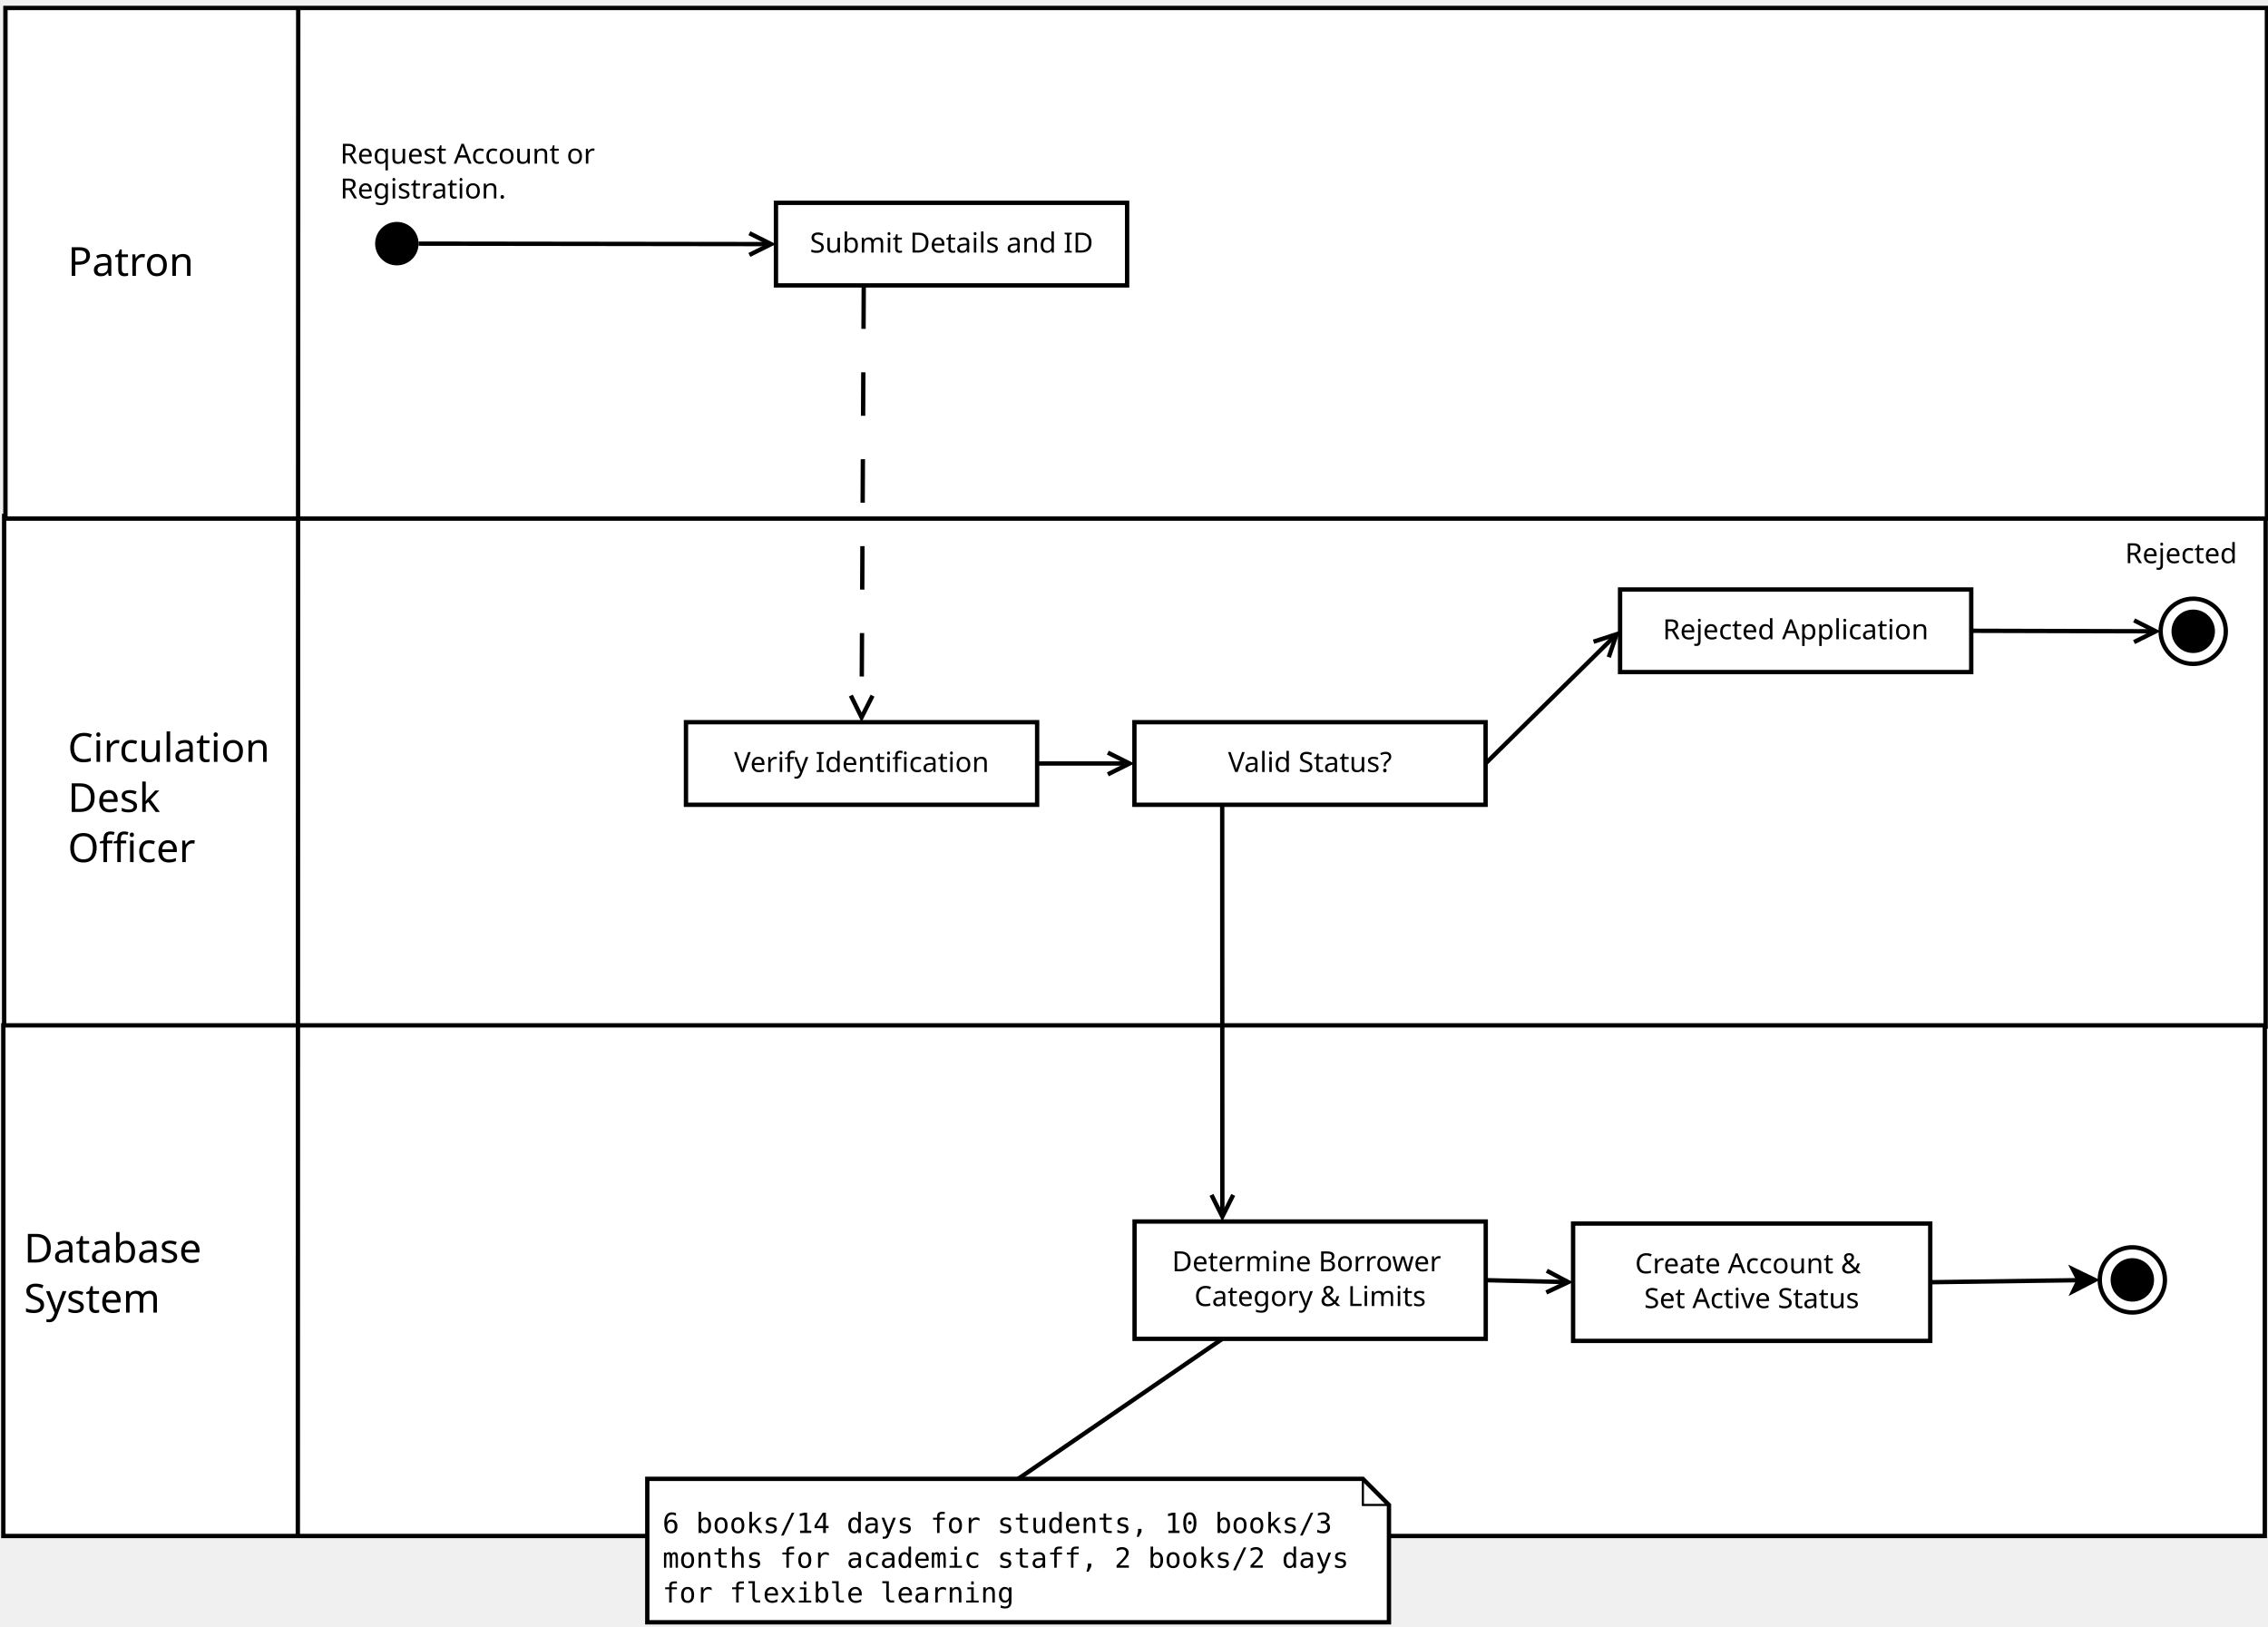
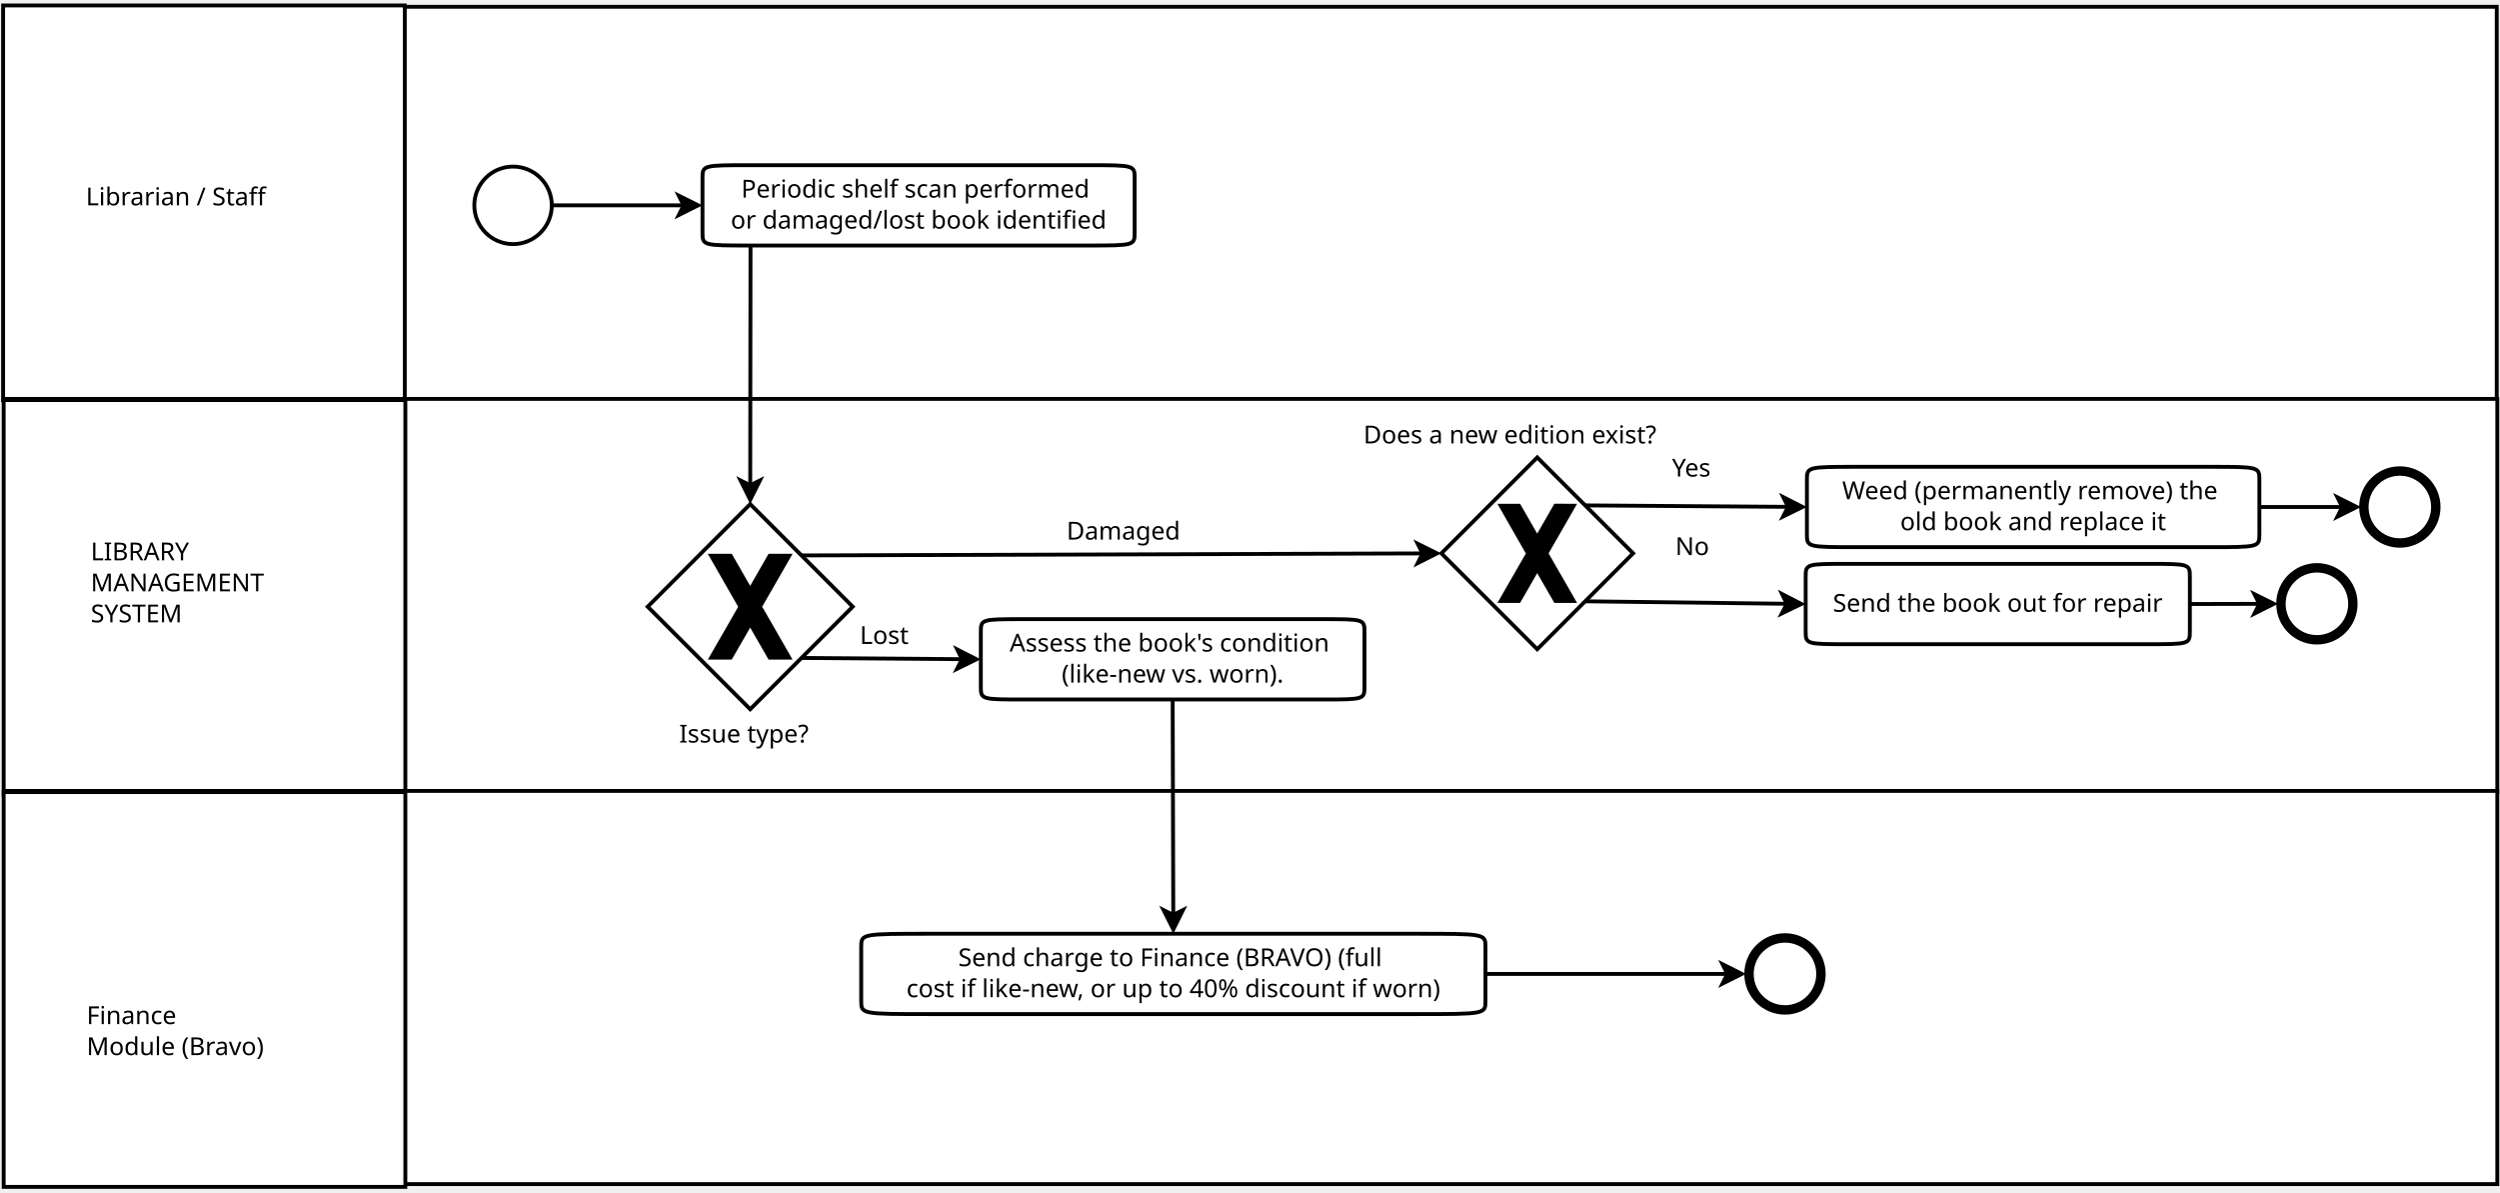
- <svg xmlns="http://www.w3.org/2000/svg" width="53cm" height="38cm" viewBox="17 -181 1044 745">
-   <g>
-     <rect style="fill: #ffffff" x="18.91" y="54.682" width="1041" height="235" />
-     <rect style="fill: none; fill-opacity:0; stroke-width: 2; stroke: #000000" x="18.91" y="54.682" width="1041" height="235" />
-     <text font-size="12.8" style="fill: #000000;text-anchor:middle;font-family:sans-serif;font-style:normal;font-weight:normal" x="539.409" y="176.082">
-       <tspan x="539.409" y="176.082" />
-     </text>
-   </g>
-   <g>
-     <rect style="fill: #ffffff" x="19.502" y="-179.103" width="1041" height="235" />
-     <rect style="fill: none; fill-opacity:0; stroke-width: 2; stroke: #000000" x="19.502" y="-179.103" width="1041" height="235" />
-     <text font-size="12.8" style="fill: #000000;text-anchor:middle;font-family:sans-serif;font-style:normal;font-weight:normal" x="540.001" y="-57.703">
-       <tspan x="540.001" y="-57.703" />
-     </text>
-   </g>
-   <g>
-     <rect style="fill: #ffffff" x="18.528" y="289.11" width="1041" height="235" />
-     <rect style="fill: none; fill-opacity:0; stroke-width: 2; stroke: #000000" x="18.528" y="289.11" width="1041" height="235" />
-     <text font-size="12.8" style="fill: #000000;text-anchor:middle;font-family:sans-serif;font-style:normal;font-weight:normal" x="539.028" y="410.51">
-       <tspan x="539.028" y="410.51" />
-     </text>
-   </g>
-   <text font-size="18.446" style="fill: #000000;text-anchor:start;font-family:sans-serif;font-style:normal;font-weight:normal" x="48.214" y="167.86">
-     <tspan x="48.214" y="167.86">Circulation</tspan>
-     <tspan x="48.214" y="190.917">Desk </tspan>
-     <tspan x="48.214" y="213.975">Officer</tspan>
-   </text>
-   <text font-size="18.446" style="fill: #000000;text-anchor:start;font-family:sans-serif;font-style:normal;font-weight:normal" x="48.214" y="-55.818">
-     <tspan x="48.214" y="-55.818">Patron</tspan>
-   </text>
-   <text font-size="18.446" style="fill: #000000;text-anchor:start;font-family:sans-serif;font-style:normal;font-weight:normal" x="28.033" y="398.265">
-     <tspan x="28.033" y="398.265">Database </tspan>
-     <tspan x="28.033" y="421.322">System</tspan>
-   </text>
-   <line style="fill: none; fill-opacity:0; stroke-width: 2; stroke: #000000" x1="154.28" y1="-179.022" x2="154.093" y2="524.018" />
-   <ellipse style="fill: #000000" cx="199.678" cy="-70.639" rx="10" ry="10" />
-   <g>
-     <rect style="fill: #ffffff" x="374.186" y="-89.423" width="161.65" height="38" />
-     <rect style="fill: none; fill-opacity:0; stroke-width: 2; stroke: #000000" x="374.186" y="-89.423" width="161.65" height="38" />
-     <text font-size="12.8" style="fill: #000000;text-anchor:middle;font-family:sans-serif;font-style:normal;font-weight:normal" x="455.011" y="-66.523">
-       <tspan x="455.011" y="-66.523">Submit Details and ID</tspan>
-     </text>
-   </g>
-   <text font-size="12.802" style="fill: #000000;text-anchor:start;font-family:sans-serif;font-style:normal;font-weight:normal" x="173.599" y="-107.45">
-     <tspan x="173.599" y="-107.45">Request Account or </tspan>
-     <tspan x="173.599" y="-91.448">Registration.</tspan>
-   </text>
-   <g>
-     <line style="fill: none; fill-opacity:0; stroke-width: 2; stroke: #000000" x1="209.678" y1="-70.639" x2="369.714" y2="-70.428" />
-     <polyline style="fill: none; fill-opacity:0; stroke-width: 2; stroke: #000000" points="361.944,-65.439 371.95,-70.425 361.957,-75.439 " />
-   </g>
-   <g>
-     <rect style="fill: #ffffff" x="332.765" y="149.596" width="161.65" height="38" />
-     <rect style="fill: none; fill-opacity:0; stroke-width: 2; stroke: #000000" x="332.765" y="149.596" width="161.65" height="38" />
-     <text font-size="12.8" style="fill: #000000;text-anchor:middle;font-family:sans-serif;font-style:normal;font-weight:normal" x="413.59" y="172.496">
-       <tspan x="413.59" y="172.496">Verify Identification</tspan>
-     </text>
-   </g>
-   <g>
-     <line style="fill: none; fill-opacity:0; stroke-width: 2; stroke-dasharray: 20; stroke: #000000" x1="414.599" y1="-51.423" x2="413.612" y2="145.124" />
-     <polyline style="fill: none; fill-opacity:0; stroke-width: 2; stroke: #000000" points="408.651,137.335 413.601,147.36 418.651,137.386 " />
-   </g>
-   <g>
-     <rect style="fill: #ffffff" x="539.193" y="149.596" width="161.65" height="38" />
-     <rect style="fill: none; fill-opacity:0; stroke-width: 2; stroke: #000000" x="539.193" y="149.596" width="161.65" height="38" />
-     <text font-size="12.8" style="fill: #000000;text-anchor:middle;font-family:sans-serif;font-style:normal;font-weight:normal" x="620.018" y="172.496">
-       <tspan x="620.018" y="172.496">Valid Status?</tspan>
-     </text>
-   </g>
-   <g>
-     <line style="fill: none; fill-opacity:0; stroke-width: 2; stroke: #000000" x1="494.415" y1="168.596" x2="534.721" y2="168.596" />
-     <polyline style="fill: none; fill-opacity:0; stroke-width: 2; stroke: #000000" points="526.957,173.596 536.957,168.596 526.957,163.596 " />
-   </g>
-   <g>
-     <rect style="fill: #ffffff" x="762.745" y="88.528" width="161.65" height="38" />
-     <rect style="fill: none; fill-opacity:0; stroke-width: 2; stroke: #000000" x="762.745" y="88.528" width="161.65" height="38" />
-     <text font-size="12.8" style="fill: #000000;text-anchor:middle;font-family:sans-serif;font-style:normal;font-weight:normal" x="843.57" y="111.428">
-       <tspan x="843.57" y="111.428">Rejected Application</tspan>
-     </text>
-   </g>
-   <g>
-     <ellipse style="fill: #ffffff" cx="1026.58" cy="107.763" rx="15" ry="15" />
-     <ellipse style="fill: none; fill-opacity:0; stroke-width: 2; stroke: #000000" cx="1026.58" cy="107.763" rx="15" ry="15" />
-     <ellipse style="fill: #000000" cx="1026.58" cy="107.763" rx="10" ry="10" />
-   </g>
-   <g>
-     <line style="fill: none; fill-opacity:0; stroke-width: 2; stroke: #000000" x1="924.395" y1="107.528" x2="1007.11" y2="107.751" />
-     <polyline style="fill: none; fill-opacity:0; stroke-width: 2; stroke: #000000" points="999.329,112.73 1009.34,107.757 999.356,102.73 " />
-   </g>
-   <text font-size="12.802" style="fill: #000000;text-anchor:start;font-family:sans-serif;font-style:normal;font-weight:normal" x="995.221" y="76.405">
-     <tspan x="995.221" y="76.405">Rejected</tspan>
-   </text>
-   <g>
-     <line style="fill: none; fill-opacity:0; stroke-width: 2; stroke: #000000" x1="700.843" y1="168.596" x2="759.562" y2="110.669" />
-     <polyline style="fill: none; fill-opacity:0; stroke-width: 2; stroke: #000000" points="757.546,119.681 761.154,109.099 750.523,112.562 " />
-   </g>
-   <g>
-     <rect style="fill: #ffffff" x="539.263" y="379.383" width="161.65" height="54" />
-     <rect style="fill: none; fill-opacity:0; stroke-width: 2; stroke: #000000" x="539.263" y="379.383" width="161.65" height="54" />
-     <text font-size="12.8" style="fill: #000000;text-anchor:middle;font-family:sans-serif;font-style:normal;font-weight:normal" x="620.088" y="402.283">
-       <tspan x="620.088" y="402.283">Determine Borrower</tspan>
-       <tspan x="620.088" y="418.283">Category &amp; Limits</tspan>
-     </text>
-   </g>
-   <g>
-     <polygon style="fill: #ffffff" points="314.96,497.822 644.36,497.822 656.36,509.822 656.36,563.822 314.96,563.822 " />
-     <polygon style="fill: none; fill-opacity:0; stroke-width: 2; stroke: #000000" points="314.96,497.822 644.36,497.822 656.36,509.822 656.36,563.822 314.96,563.822 " />
-     <polyline style="fill: none; fill-opacity:0; stroke-width: 1; stroke: #000000" points="644.36,497.822 644.36,509.822 656.36,509.822 " />
-     <text font-size="12.8" style="fill: #000000;text-anchor:start;font-family:monospace;font-style:normal;font-weight:normal" x="321.96" y="522.722">
-       <tspan x="321.96" y="522.722">6 books/14 days for students, 10 books/3 </tspan>
-       <tspan x="321.96" y="538.722">months for academic staff, 2 books/2 days </tspan>
-       <tspan x="321.96" y="554.722">for flexible learning</tspan>
-     </text>
-   </g>
-   <line style="fill: none; fill-opacity:0; stroke-width: 2; stroke: #000000" x1="485.66" y1="497.822" x2="579.675" y2="433.383" />
-   <g>
-     <line style="fill: none; fill-opacity:0; stroke-width: 2; stroke: #000000" x1="579.605" y1="187.596" x2="579.673" y2="374.911" />
-     <polyline style="fill: none; fill-opacity:0; stroke-width: 2; stroke: #000000" points="574.671,367.149 579.674,377.147 584.671,367.145 " />
-   </g>
-   <g>
-     <rect style="fill: #ffffff" x="741.124" y="380.323" width="164.404" height="54" />
-     <rect style="fill: none; fill-opacity:0; stroke-width: 2; stroke: #000000" x="741.124" y="380.323" width="164.404" height="54" />
-     <text font-size="12.8" style="fill: #000000;text-anchor:middle;font-family:sans-serif;font-style:normal;font-weight:normal" x="823.326" y="403.223">
-       <tspan x="823.326" y="403.223">Create Account &amp; </tspan>
-       <tspan x="823.326" y="419.223">Set Active Status</tspan>
-     </text>
-   </g>
-   <g>
-     <line style="fill: none; fill-opacity:0; stroke-width: 2; stroke: #000000" x1="700.913" y1="406.383" x2="736.653" y2="407.218" />
-     <polyline style="fill: none; fill-opacity:0; stroke-width: 2; stroke: #000000" points="728.775,412.035 738.889,407.27 729.008,402.038 " />
-   </g>
-   <g>
-     <ellipse style="fill: #ffffff" cx="998.556" cy="406.254" rx="15" ry="15" />
-     <ellipse style="fill: none; fill-opacity:0; stroke-width: 2; stroke: #000000" cx="998.556" cy="406.254" rx="15" ry="15" />
-     <ellipse style="fill: #000000" cx="998.556" cy="406.254" rx="10" ry="10" />
-   </g>
-   <g>
-     <line style="fill: none; fill-opacity:0; stroke-width: 2; stroke: #000000" x1="905.529" y1="407.323" x2="973.82" y2="406.387" />
-     <polygon style="fill: #000000" points="981.32,406.285 971.389,411.421 973.82,406.387 971.252,401.422 " />
-     <polygon style="fill: none; fill-opacity:0; stroke-width: 2; stroke: #000000" points="981.32,406.285 971.389,411.421 973.82,406.387 971.252,401.422 " />
-   </g>
+ <svg xmlns="http://www.w3.org/2000/svg" width="65cm" height="31cm" viewBox="106 49 1290 612">
+   <g>
+     <rect style="fill: #ffffff" x="108.268" y="50.89" width="1286.57" height="202.88" />
+     <rect style="fill: none; fill-opacity:0; stroke-width: 2; stroke: #000000" x="108.268" y="50.89" width="1286.57" height="202.88" />
+     <text font-size="12.8" style="fill: #000000;text-anchor:middle;font-family:sans-serif;font-style:normal;font-weight:normal" x="751.553" y="156.23">
+       <tspan x="751.553" y="156.23" />
+     </text>
+   </g>
+   <g>
+     <rect style="fill: #ffffff" x="107.603" y="50.2" width="207.351" height="203.714" />
+     <rect style="fill: none; fill-opacity:0; stroke-width: 2; stroke: #000000" x="107.603" y="50.2" width="207.351" height="203.714" />
+     <text font-size="12.8" style="fill: #000000;text-anchor:middle;font-family:sans-serif;font-style:normal;font-weight:normal" x="211.279" y="155.957">
+       <tspan x="211.279" y="155.957" />
+     </text>
+   </g>
+   <g>
+     <rect style="fill: #ffffff" x="108.556" y="253.223" width="1286.57" height="202.88" />
+     <rect style="fill: none; fill-opacity:0; stroke-width: 2; stroke: #000000" x="108.556" y="253.223" width="1286.57" height="202.88" />
+     <text font-size="12.8" style="fill: #000000;text-anchor:middle;font-family:sans-serif;font-style:normal;font-weight:normal" x="751.841" y="358.563">
+       <tspan x="751.841" y="358.563" />
+     </text>
+   </g>
+   <g>
+     <rect style="fill: #ffffff" x="107.891" y="253.83" width="207.351" height="203.714" />
+     <rect style="fill: none; fill-opacity:0; stroke-width: 2; stroke: #000000" x="107.891" y="253.83" width="207.351" height="203.714" />
+     <text font-size="12.8" style="fill: #000000;text-anchor:middle;font-family:sans-serif;font-style:normal;font-weight:normal" x="211.567" y="359.587">
+       <tspan x="211.567" y="359.587" />
+     </text>
+   </g>
+   <g>
+     <rect style="fill: #ffffff" x="108.556" y="455.498" width="1286.57" height="202.88" />
+     <rect style="fill: none; fill-opacity:0; stroke-width: 2; stroke: #000000" x="108.556" y="455.498" width="1286.57" height="202.88" />
+     <text font-size="12.8" style="fill: #000000;text-anchor:middle;font-family:sans-serif;font-style:normal;font-weight:normal" x="751.841" y="560.838">
+       <tspan x="751.841" y="560.838" />
+     </text>
+   </g>
+   <g>
+     <rect style="fill: #ffffff" x="107.891" y="456.105" width="207.351" height="203.714" />
+     <rect style="fill: none; fill-opacity:0; stroke-width: 2; stroke: #000000" x="107.891" y="456.105" width="207.351" height="203.714" />
+     <text font-size="12.8" style="fill: #000000;text-anchor:middle;font-family:sans-serif;font-style:normal;font-weight:normal" x="211.567" y="561.862">
+       <tspan x="211.567" y="561.862" />
+     </text>
+   </g>
+   <text font-size="12.802" style="fill: #000000;text-anchor:start;font-family:sans-serif;font-style:normal;font-weight:normal" x="150.733" y="575.827">
+     <tspan x="150.733" y="575.827">Finance</tspan>
+     <tspan x="150.733" y="591.829">Module (Bravo)</tspan>
+   </text>
+   <text font-size="12.802" style="fill: #000000;text-anchor:start;font-family:sans-serif;font-style:normal;font-weight:normal" x="150.327" y="153.354">
+     <tspan x="150.327" y="153.354">Librarian / Staff</tspan>
+   </text>
+   <g>
+     <ellipse style="fill: #ffffff" cx="370.844" cy="153.345" rx="20" ry="20" />
+     <ellipse style="fill: none; fill-opacity:0; stroke-width: 2; stroke: #000000" cx="370.844" cy="153.345" rx="20" ry="20" />
+     <ellipse style="fill: none; fill-opacity:0; stroke-width: 0.2; stroke: #000000" cx="370.844" cy="153.345" rx="20" ry="20" />
+   </g>
+   <g>
+     <path style="fill: #ffffff" d="M 493.416 132.617 C 518.204,132.617 642.145,132.617 666.933,132.617 C 691.722,132.617 691.722,132.617 691.722,139.526 C 691.722,146.436 691.722,160.254 691.722,167.163 C 691.722,174.072 691.722,174.072 666.933,174.072 C 642.145,174.072 518.204,174.072 493.416,174.072 C 468.627,174.072 468.627,174.072 468.627,167.163 C 468.627,160.254 468.627,146.436 468.627,139.526 C 468.627,132.617 468.627,132.617 493.416,132.617z" />
+     <path style="fill: none; fill-opacity:0; stroke-width: 2; stroke: #000000" d="M 493.416 132.617 C 518.204,132.617 642.145,132.617 666.933,132.617 C 691.722,132.617 691.722,132.617 691.722,139.526 C 691.722,146.436 691.722,160.254 691.722,167.163 C 691.722,174.072 691.722,174.072 666.933,174.072 C 642.145,174.072 518.204,174.072 493.416,174.072 C 468.627,174.072 468.627,174.072 468.627,167.163 C 468.627,160.254 468.627,146.436 468.627,139.526 C 468.627,132.617 468.627,132.617 493.416,132.617" />
+     <path style="fill: none; fill-opacity:0; stroke-width: 0.2; stroke: #000000" d="M 493.416 132.617 C 518.204,132.617 642.145,132.617 666.933,132.617 C 691.722,132.617 691.722,132.617 691.722,139.526 C 691.722,146.436 691.722,160.254 691.722,167.163 C 691.722,174.072 691.722,174.072 666.933,174.072 C 642.145,174.072 518.204,174.072 493.416,174.072 C 468.627,174.072 468.627,174.072 468.627,167.163 C 468.627,160.254 468.627,146.436 468.627,139.526 C 468.627,132.617 468.627,132.617 493.416,132.617" />
+     <line style="fill: none; fill-opacity:0; stroke-width: 0.2; stroke: #000000" x1="493.416" y1="174.072" x2="666.933" y2="174.072" />
+     <line style="fill: none; fill-opacity:0; stroke-width: 0.2; stroke: #000000" x1="691.722" y1="139.526" x2="691.722" y2="167.163" />
+     <line style="fill: none; fill-opacity:0; stroke-width: 0.2; stroke: #000000" x1="468.627" y1="139.526" x2="468.627" y2="167.163" />
+     <line style="fill: none; fill-opacity:0; stroke-width: 0.2; stroke: #000000" x1="493.416" y1="132.617" x2="666.933" y2="132.617" />
+     <text font-size="12.8" style="fill: #000000;text-anchor:middle;font-family:sans-serif;font-style:normal;font-weight:normal" x="580.174" y="149.345">
+       <tspan x="580.174" y="149.345">Periodic shelf scan performed </tspan>
+       <tspan x="580.174" y="165.345">or damaged/lost book identified</tspan>
+     </text>
+   </g>
+   <text font-size="12.802" style="fill: #000000;text-anchor:start;font-family:sans-serif;font-style:normal;font-weight:normal" x="456.591" y="430.548">
+     <tspan x="456.591" y="430.548">Issue type?</tspan>
+   </text>
+   <g>
+     <line style="fill: none; fill-opacity:0; stroke-width: 2; stroke: #000000" x1="390.844" y1="153.345" x2="458.891" y2="153.345" />
+     <polygon style="fill: #000000" points="466.391,153.345 456.391,158.345 458.891,153.345 456.391,148.345 " />
+     <polygon style="fill: none; fill-opacity:0; stroke-width: 2; stroke: #000000" points="466.391,153.345 456.391,158.345 458.891,153.345 456.391,148.345 " />
+   </g>
+   <g>
+     <line style="fill: none; fill-opacity:0; stroke-width: 2; stroke: #000000" x1="493.416" y1="174.072" x2="493.27" y2="297.794" />
+     <polygon style="fill: #000000" points="493.261,305.294 488.273,295.288 493.27,297.794 498.273,295.3 " />
+     <polygon style="fill: none; fill-opacity:0; stroke-width: 2; stroke: #000000" points="493.261,305.294 488.273,295.288 493.27,297.794 498.273,295.3 " />
+   </g>
+   <g>
+     <polygon style="fill: #ffffff" points="899.542,283.429 949.027,332.913 899.542,382.397 850.058,332.913 " />
+     <polygon style="fill: none; fill-opacity:0; stroke-width: 2; stroke: #000000" points="899.542,283.429 949.027,332.913 899.542,382.397 850.058,332.913 " />
+     <polygon style="fill: none; fill-opacity:0; stroke-width: 0.2; stroke: #000000" points="899.542,283.429 949.027,332.913 899.542,382.397 850.058,332.913 " />
+     <polygon style="fill: #000000" points="880.701,357.503 894.813,332.977 880.701,308.333 890.103,308.333 899.525,324.743 908.952,308.322 918.385,308.333 904.243,332.916 918.382,357.503 908.961,357.503 899.52,341.13 890.096,357.505 " />
+     <polygon style="fill: none; fill-opacity:0; stroke-width: 2; stroke: #000000" points="880.701,357.503 894.813,332.977 880.701,308.333 890.103,308.333 899.525,324.743 908.952,308.322 918.385,308.333 904.243,332.916 918.382,357.503 908.961,357.503 899.52,341.13 890.096,357.505 " />
+     <polygon style="fill: none; fill-opacity:0; stroke-width: 0.2; stroke: #000000" points="880.701,357.503 894.813,332.977 880.701,308.333 890.103,308.333 899.525,324.743 908.952,308.322 918.385,308.333 904.243,332.916 918.382,357.503 908.961,357.503 899.52,341.13 890.096,357.505 " />
+   </g>
+   <g>
+     <polygon style="fill: #ffffff" points="493.259,307.53 546.169,360.44 493.259,413.35 440.349,360.44 " />
+     <polygon style="fill: none; fill-opacity:0; stroke-width: 2; stroke: #000000" points="493.259,307.53 546.169,360.44 493.259,413.35 440.349,360.44 " />
+     <polygon style="fill: none; fill-opacity:0; stroke-width: 0.2; stroke: #000000" points="493.259,307.53 546.169,360.44 493.259,413.35 440.349,360.44 " />
+     <polygon style="fill: #000000" points="473.112,386.732 488.202,360.508 473.112,334.158 483.165,334.158 493.24,351.704 503.32,334.146 513.405,334.158 498.285,360.443 513.402,386.732 503.329,386.732 493.235,369.226 483.158,386.734 " />
+     <polygon style="fill: none; fill-opacity:0; stroke-width: 2; stroke: #000000" points="473.112,386.732 488.202,360.508 473.112,334.158 483.165,334.158 493.24,351.704 503.32,334.146 513.405,334.158 498.285,360.443 513.402,386.732 503.329,386.732 493.235,369.226 483.158,386.734 " />
+     <polygon style="fill: none; fill-opacity:0; stroke-width: 0.2; stroke: #000000" points="473.112,386.732 488.202,360.508 473.112,334.158 483.165,334.158 493.24,351.704 503.32,334.146 513.405,334.158 498.285,360.443 513.402,386.732 503.329,386.732 493.235,369.226 483.158,386.734 " />
+   </g>
+   <g>
+     <line style="fill: none; fill-opacity:0; stroke-width: 2; stroke: #000000" x1="519.714" y1="333.985" x2="840.322" y2="332.945" />
+     <polygon style="fill: #000000" points="847.822,332.92 837.838,337.953 840.322,332.945 837.806,327.953 " />
+     <polygon style="fill: none; fill-opacity:0; stroke-width: 2; stroke: #000000" points="847.822,332.92 837.838,337.953 840.322,332.945 837.806,327.953 " />
+   </g>
+   <text font-size="12.802" style="fill: #000000;text-anchor:start;font-family:sans-serif;font-style:normal;font-weight:normal" x="656.584" y="325.806">
+     <tspan x="656.584" y="325.806">Damaged</tspan>
+   </text>
+   <text font-size="12.802" style="fill: #000000;text-anchor:start;font-family:sans-serif;font-style:normal;font-weight:normal" x="809.85" y="276.194">
+     <tspan x="809.85" y="276.194">Does a new edition exist?</tspan>
+   </text>
+   <g>
+     <path style="fill: #ffffff" d="M 1064.69 288.263 C 1090.64,288.263 1220.41,288.263 1246.36,288.263 C 1272.31,288.263 1272.31,288.263 1272.31,295.172 C 1272.31,302.081 1272.31,315.899 1272.31,322.809 C 1272.31,329.718 1272.31,329.718 1246.36,329.718 C 1220.41,329.718 1090.64,329.718 1064.69,329.718 C 1038.74,329.718 1038.74,329.718 1038.74,322.809 C 1038.74,315.899 1038.74,302.081 1038.74,295.172 C 1038.74,288.263 1038.74,288.263 1064.69,288.263z" />
+     <path style="fill: none; fill-opacity:0; stroke-width: 2; stroke: #000000" d="M 1064.69 288.263 C 1090.64,288.263 1220.41,288.263 1246.36,288.263 C 1272.31,288.263 1272.31,288.263 1272.31,295.172 C 1272.31,302.081 1272.31,315.899 1272.31,322.809 C 1272.31,329.718 1272.31,329.718 1246.36,329.718 C 1220.41,329.718 1090.64,329.718 1064.69,329.718 C 1038.74,329.718 1038.74,329.718 1038.74,322.809 C 1038.74,315.899 1038.74,302.081 1038.74,295.172 C 1038.74,288.263 1038.74,288.263 1064.69,288.263" />
+     <path style="fill: none; fill-opacity:0; stroke-width: 0.2; stroke: #000000" d="M 1064.69 288.263 C 1090.64,288.263 1220.41,288.263 1246.36,288.263 C 1272.31,288.263 1272.31,288.263 1272.31,295.172 C 1272.31,302.081 1272.31,315.899 1272.31,322.809 C 1272.31,329.718 1272.31,329.718 1246.36,329.718 C 1220.41,329.718 1090.64,329.718 1064.69,329.718 C 1038.74,329.718 1038.74,329.718 1038.74,322.809 C 1038.74,315.899 1038.74,302.081 1038.74,295.172 C 1038.74,288.263 1038.74,288.263 1064.69,288.263" />
+     <line style="fill: none; fill-opacity:0; stroke-width: 0.2; stroke: #000000" x1="1064.69" y1="329.718" x2="1246.36" y2="329.718" />
+     <line style="fill: none; fill-opacity:0; stroke-width: 0.2; stroke: #000000" x1="1272.31" y1="295.172" x2="1272.31" y2="322.809" />
+     <line style="fill: none; fill-opacity:0; stroke-width: 0.2; stroke: #000000" x1="1038.74" y1="295.172" x2="1038.74" y2="322.809" />
+     <line style="fill: none; fill-opacity:0; stroke-width: 0.2; stroke: #000000" x1="1064.69" y1="288.263" x2="1246.36" y2="288.263" />
+     <text font-size="12.8" style="fill: #000000;text-anchor:middle;font-family:sans-serif;font-style:normal;font-weight:normal" x="1155.53" y="304.99">
+       <tspan x="1155.53" y="304.99">Weed (permanently remove) the </tspan>
+       <tspan x="1155.53" y="320.99">old book and replace it</tspan>
+     </text>
+   </g>
+   <g>
+     <path style="fill: #ffffff" d="M 1060.13 338.335 C 1082.17,338.335 1192.34,338.335 1214.38,338.335 C 1236.42,338.335 1236.42,338.335 1236.42,345.244 C 1236.42,352.153 1236.42,365.971 1236.42,372.881 C 1236.42,379.79 1236.42,379.79 1214.38,379.79 C 1192.34,379.79 1082.17,379.79 1060.13,379.79 C 1038.1,379.79 1038.1,379.79 1038.1,372.881 C 1038.1,365.971 1038.1,352.153 1038.1,345.244 C 1038.1,338.335 1038.1,338.335 1060.13,338.335z" />
+     <path style="fill: none; fill-opacity:0; stroke-width: 2; stroke: #000000" d="M 1060.13 338.335 C 1082.17,338.335 1192.34,338.335 1214.38,338.335 C 1236.42,338.335 1236.42,338.335 1236.42,345.244 C 1236.42,352.153 1236.42,365.971 1236.42,372.881 C 1236.42,379.79 1236.42,379.79 1214.38,379.79 C 1192.34,379.79 1082.17,379.79 1060.13,379.79 C 1038.1,379.79 1038.1,379.79 1038.1,372.881 C 1038.1,365.971 1038.1,352.153 1038.1,345.244 C 1038.1,338.335 1038.1,338.335 1060.13,338.335" />
+     <path style="fill: none; fill-opacity:0; stroke-width: 0.2; stroke: #000000" d="M 1060.13 338.335 C 1082.17,338.335 1192.34,338.335 1214.38,338.335 C 1236.42,338.335 1236.42,338.335 1236.42,345.244 C 1236.42,352.153 1236.42,365.971 1236.42,372.881 C 1236.42,379.79 1236.42,379.79 1214.38,379.79 C 1192.34,379.79 1082.17,379.79 1060.13,379.79 C 1038.1,379.79 1038.1,379.79 1038.1,372.881 C 1038.1,365.971 1038.1,352.153 1038.1,345.244 C 1038.1,338.335 1038.1,338.335 1060.13,338.335" />
+     <line style="fill: none; fill-opacity:0; stroke-width: 0.2; stroke: #000000" x1="1060.13" y1="379.79" x2="1214.38" y2="379.79" />
+     <line style="fill: none; fill-opacity:0; stroke-width: 0.2; stroke: #000000" x1="1236.42" y1="345.244" x2="1236.42" y2="372.881" />
+     <line style="fill: none; fill-opacity:0; stroke-width: 0.2; stroke: #000000" x1="1038.1" y1="345.244" x2="1038.1" y2="372.881" />
+     <line style="fill: none; fill-opacity:0; stroke-width: 0.2; stroke: #000000" x1="1060.13" y1="338.335" x2="1214.38" y2="338.335" />
+     <text font-size="12.8" style="fill: #000000;text-anchor:middle;font-family:sans-serif;font-style:normal;font-weight:normal" x="1137.26" y="363.062">
+       <tspan x="1137.26" y="363.062">Send the book out for repair</tspan>
+     </text>
+   </g>
+   <g>
+     <line style="fill: none; fill-opacity:0; stroke-width: 2; stroke: #000000" x1="924.285" y1="357.655" x2="1028.36" y2="358.942" />
+     <polygon style="fill: #000000" points="1035.86,359.035 1025.8,363.911 1028.36,358.942 1025.92,353.911 " />
+     <polygon style="fill: none; fill-opacity:0; stroke-width: 2; stroke: #000000" points="1035.86,359.035 1025.8,363.911 1028.36,358.942 1025.92,353.911 " />
+   </g>
+   <g>
+     <line style="fill: none; fill-opacity:0; stroke-width: 2; stroke: #000000" x1="924.285" y1="308.171" x2="1029" y2="308.921" />
+     <polygon style="fill: #000000" points="1036.5,308.974 1026.47,313.903 1029,308.921 1026.54,303.903 " />
+     <polygon style="fill: none; fill-opacity:0; stroke-width: 2; stroke: #000000" points="1036.5,308.974 1026.47,313.903 1029,308.921 1026.54,303.903 " />
+   </g>
+   <text font-size="12.802" style="fill: #000000;text-anchor:start;font-family:sans-serif;font-style:normal;font-weight:normal" x="969.1" y="293.291">
+     <tspan x="969.1" y="293.291">Yes</tspan>
+   </text>
+   <text font-size="12.802" style="fill: #000000;text-anchor:start;font-family:sans-serif;font-style:normal;font-weight:normal" x="970.834" y="333.795">
+     <tspan x="970.834" y="333.795">No</tspan>
+   </text>
+   <g>
+     <line style="fill: none; fill-opacity:0; stroke-width: 2; stroke: #000000" x1="519.714" y1="386.895" x2="602.572" y2="387.519" />
+     <polygon style="fill: #000000" points="610.072,387.575 600.035,392.5 602.572,387.519 600.11,382.5 " />
+     <polygon style="fill: none; fill-opacity:0; stroke-width: 2; stroke: #000000" points="610.072,387.575 600.035,392.5 602.572,387.519 600.11,382.5 " />
+   </g>
+   <text font-size="12.802" style="fill: #000000;text-anchor:start;font-family:sans-serif;font-style:normal;font-weight:normal" x="549.857" y="379.667">
+     <tspan x="549.857" y="379.667">Lost</tspan>
+   </text>
+   <g>
+     <path style="fill: #ffffff" d="M 634.314 366.865 C 656.32,366.865 766.349,366.865 788.355,366.865 C 810.361,366.865 810.361,366.865 810.361,373.774 C 810.361,380.683 810.361,394.501 810.361,401.41 C 810.361,408.319 810.361,408.319 788.355,408.319 C 766.349,408.319 656.32,408.319 634.314,408.319 C 612.308,408.319 612.308,408.319 612.308,401.41 C 612.308,394.501 612.308,380.683 612.308,373.774 C 612.308,366.865 612.308,366.865 634.314,366.865z" />
+     <path style="fill: none; fill-opacity:0; stroke-width: 2; stroke: #000000" d="M 634.314 366.865 C 656.32,366.865 766.349,366.865 788.355,366.865 C 810.361,366.865 810.361,366.865 810.361,373.774 C 810.361,380.683 810.361,394.501 810.361,401.41 C 810.361,408.319 810.361,408.319 788.355,408.319 C 766.349,408.319 656.32,408.319 634.314,408.319 C 612.308,408.319 612.308,408.319 612.308,401.41 C 612.308,394.501 612.308,380.683 612.308,373.774 C 612.308,366.865 612.308,366.865 634.314,366.865" />
+     <path style="fill: none; fill-opacity:0; stroke-width: 0.2; stroke: #000000" d="M 634.314 366.865 C 656.32,366.865 766.349,366.865 788.355,366.865 C 810.361,366.865 810.361,366.865 810.361,373.774 C 810.361,380.683 810.361,394.501 810.361,401.41 C 810.361,408.319 810.361,408.319 788.355,408.319 C 766.349,408.319 656.32,408.319 634.314,408.319 C 612.308,408.319 612.308,408.319 612.308,401.41 C 612.308,394.501 612.308,380.683 612.308,373.774 C 612.308,366.865 612.308,366.865 634.314,366.865" />
+     <line style="fill: none; fill-opacity:0; stroke-width: 0.2; stroke: #000000" x1="634.314" y1="408.319" x2="788.355" y2="408.319" />
+     <line style="fill: none; fill-opacity:0; stroke-width: 0.2; stroke: #000000" x1="810.361" y1="373.774" x2="810.361" y2="401.41" />
+     <line style="fill: none; fill-opacity:0; stroke-width: 0.2; stroke: #000000" x1="612.308" y1="373.774" x2="612.308" y2="401.41" />
+     <line style="fill: none; fill-opacity:0; stroke-width: 0.2; stroke: #000000" x1="634.314" y1="366.865" x2="788.355" y2="366.865" />
+     <text font-size="12.8" style="fill: #000000;text-anchor:middle;font-family:sans-serif;font-style:normal;font-weight:normal" x="711.334" y="383.592">
+       <tspan x="711.334" y="383.592">Assess the book's condition </tspan>
+       <tspan x="711.334" y="399.592">(like-new vs. worn).</tspan>
+     </text>
+   </g>
+   <g>
+     <path style="fill: #ffffff" d="M 586.366 529.204 C 622.171,529.204 801.201,529.204 837.007,529.204 C 872.813,529.204 872.813,529.204 872.813,536.113 C 872.813,543.022 872.813,556.84 872.813,563.749 C 872.813,570.658 872.813,570.658 837.007,570.658 C 801.201,570.658 622.171,570.658 586.366,570.658 C 550.56,570.658 550.56,570.658 550.56,563.749 C 550.56,556.84 550.56,543.022 550.56,536.113 C 550.56,529.204 550.56,529.204 586.366,529.204z" />
+     <path style="fill: none; fill-opacity:0; stroke-width: 2; stroke: #000000" d="M 586.366 529.204 C 622.171,529.204 801.201,529.204 837.007,529.204 C 872.813,529.204 872.813,529.204 872.813,536.113 C 872.813,543.022 872.813,556.84 872.813,563.749 C 872.813,570.658 872.813,570.658 837.007,570.658 C 801.201,570.658 622.171,570.658 586.366,570.658 C 550.56,570.658 550.56,570.658 550.56,563.749 C 550.56,556.84 550.56,543.022 550.56,536.113 C 550.56,529.204 550.56,529.204 586.366,529.204" />
+     <path style="fill: none; fill-opacity:0; stroke-width: 0.2; stroke: #000000" d="M 586.366 529.204 C 622.171,529.204 801.201,529.204 837.007,529.204 C 872.813,529.204 872.813,529.204 872.813,536.113 C 872.813,543.022 872.813,556.84 872.813,563.749 C 872.813,570.658 872.813,570.658 837.007,570.658 C 801.201,570.658 622.171,570.658 586.366,570.658 C 550.56,570.658 550.56,570.658 550.56,563.749 C 550.56,556.84 550.56,543.022 550.56,536.113 C 550.56,529.204 550.56,529.204 586.366,529.204" />
+     <line style="fill: none; fill-opacity:0; stroke-width: 0.2; stroke: #000000" x1="586.366" y1="570.658" x2="837.007" y2="570.658" />
+     <line style="fill: none; fill-opacity:0; stroke-width: 0.2; stroke: #000000" x1="872.813" y1="536.113" x2="872.813" y2="563.749" />
+     <line style="fill: none; fill-opacity:0; stroke-width: 0.2; stroke: #000000" x1="550.56" y1="536.113" x2="550.56" y2="563.749" />
+     <line style="fill: none; fill-opacity:0; stroke-width: 0.2; stroke: #000000" x1="586.366" y1="529.204" x2="837.007" y2="529.204" />
+     <text font-size="12.8" style="fill: #000000;text-anchor:middle;font-family:sans-serif;font-style:normal;font-weight:normal" x="711.686" y="545.931">
+       <tspan x="711.686" y="545.931">Send charge to Finance (BRAVO) (full </tspan>
+       <tspan x="711.686" y="561.931">cost if like-new, or up to 40% discount if worn)</tspan>
+     </text>
+   </g>
+   <g>
+     <line style="fill: none; fill-opacity:0; stroke-width: 2; stroke: #000000" x1="711.334" y1="408.319" x2="711.658" y2="519.468" />
+     <polygon style="fill: #000000" points="711.68,526.968 706.651,516.982 711.658,519.468 716.65,516.953 " />
+     <polygon style="fill: none; fill-opacity:0; stroke-width: 2; stroke: #000000" points="711.68,526.968 706.651,516.982 711.658,519.468 716.65,516.953 " />
+   </g>
+   <g>
+     <ellipse style="fill: #000000" cx="1027.42" cy="549.931" rx="20" ry="20" />
+     <ellipse style="fill: none; fill-opacity:0; stroke-width: 2; stroke: #000000" cx="1027.42" cy="549.931" rx="20" ry="20" />
+     <ellipse style="fill: none; fill-opacity:0; stroke-width: 0.2; stroke: #000000" cx="1027.42" cy="549.931" rx="20" ry="20" />
+     <ellipse style="fill: #ffffff" cx="1027.42" cy="549.931" rx="17.143" ry="17.143" />
+     <ellipse style="fill: none; fill-opacity:0; stroke-width: 2; stroke: #000000" cx="1027.42" cy="549.931" rx="17.143" ry="17.143" />
+     <ellipse style="fill: none; fill-opacity:0; stroke-width: 0.2; stroke: #000000" cx="1027.42" cy="549.931" rx="17.143" ry="17.143" />
+   </g>
+   <g>
+     <line style="fill: none; fill-opacity:0; stroke-width: 2; stroke: #000000" x1="872.813" y1="549.931" x2="997.684" y2="549.931" />
+     <polygon style="fill: #000000" points="1005.18,549.931 995.184,554.931 997.684,549.931 995.184,544.931 " />
+     <polygon style="fill: none; fill-opacity:0; stroke-width: 2; stroke: #000000" points="1005.18,549.931 995.184,554.931 997.684,549.931 995.184,544.931 " />
+   </g>
+   <g>
+     <ellipse style="fill: #000000" cx="1344.82" cy="309.002" rx="20" ry="20" />
+     <ellipse style="fill: none; fill-opacity:0; stroke-width: 2; stroke: #000000" cx="1344.82" cy="309.002" rx="20" ry="20" />
+     <ellipse style="fill: none; fill-opacity:0; stroke-width: 0.2; stroke: #000000" cx="1344.82" cy="309.002" rx="20" ry="20" />
+     <ellipse style="fill: #ffffff" cx="1344.82" cy="309.002" rx="17.143" ry="17.143" />
+     <ellipse style="fill: none; fill-opacity:0; stroke-width: 2; stroke: #000000" cx="1344.82" cy="309.002" rx="17.143" ry="17.143" />
+     <ellipse style="fill: none; fill-opacity:0; stroke-width: 0.2; stroke: #000000" cx="1344.82" cy="309.002" rx="17.143" ry="17.143" />
+   </g>
+   <g>
+     <ellipse style="fill: #000000" cx="1302.01" cy="358.948" rx="20" ry="20" />
+     <ellipse style="fill: none; fill-opacity:0; stroke-width: 2; stroke: #000000" cx="1302.01" cy="358.948" rx="20" ry="20" />
+     <ellipse style="fill: none; fill-opacity:0; stroke-width: 0.2; stroke: #000000" cx="1302.01" cy="358.948" rx="20" ry="20" />
+     <ellipse style="fill: #ffffff" cx="1302.01" cy="358.948" rx="17.143" ry="17.143" />
+     <ellipse style="fill: none; fill-opacity:0; stroke-width: 2; stroke: #000000" cx="1302.01" cy="358.948" rx="17.143" ry="17.143" />
+     <ellipse style="fill: none; fill-opacity:0; stroke-width: 0.2; stroke: #000000" cx="1302.01" cy="358.948" rx="17.143" ry="17.143" />
+   </g>
+   <g>
+     <line style="fill: none; fill-opacity:0; stroke-width: 2; stroke: #000000" x1="1272.31" y1="308.99" x2="1315.08" y2="309" />
+     <polygon style="fill: #000000" points="1322.58,309.002 1312.58,314 1315.08,309 1312.58,304 " />
+     <polygon style="fill: none; fill-opacity:0; stroke-width: 2; stroke: #000000" points="1322.58,309.002 1312.58,314 1315.08,309 1312.58,304 " />
+   </g>
+   <g>
+     <line style="fill: none; fill-opacity:0; stroke-width: 2; stroke: #000000" x1="1236.42" y1="359.062" x2="1272.27" y2="358.973" />
+     <polygon style="fill: #000000" points="1279.77,358.954 1269.78,363.979 1272.27,358.973 1269.76,353.979 " />
+     <polygon style="fill: none; fill-opacity:0; stroke-width: 2; stroke: #000000" points="1279.77,358.954 1269.78,363.979 1272.27,358.973 1269.76,353.979 " />
+   </g>
+   <text font-size="12.802" style="fill: #000000;text-anchor:start;font-family:sans-serif;font-style:normal;font-weight:normal" x="152.851" y="336.519">
+     <tspan x="152.851" y="336.519">LIBRARY</tspan>
+     <tspan x="152.851" y="352.521">MANAGEMENT</tspan>
+     <tspan x="152.851" y="368.523">SYSTEM</tspan>
+   </text>
</svg>
